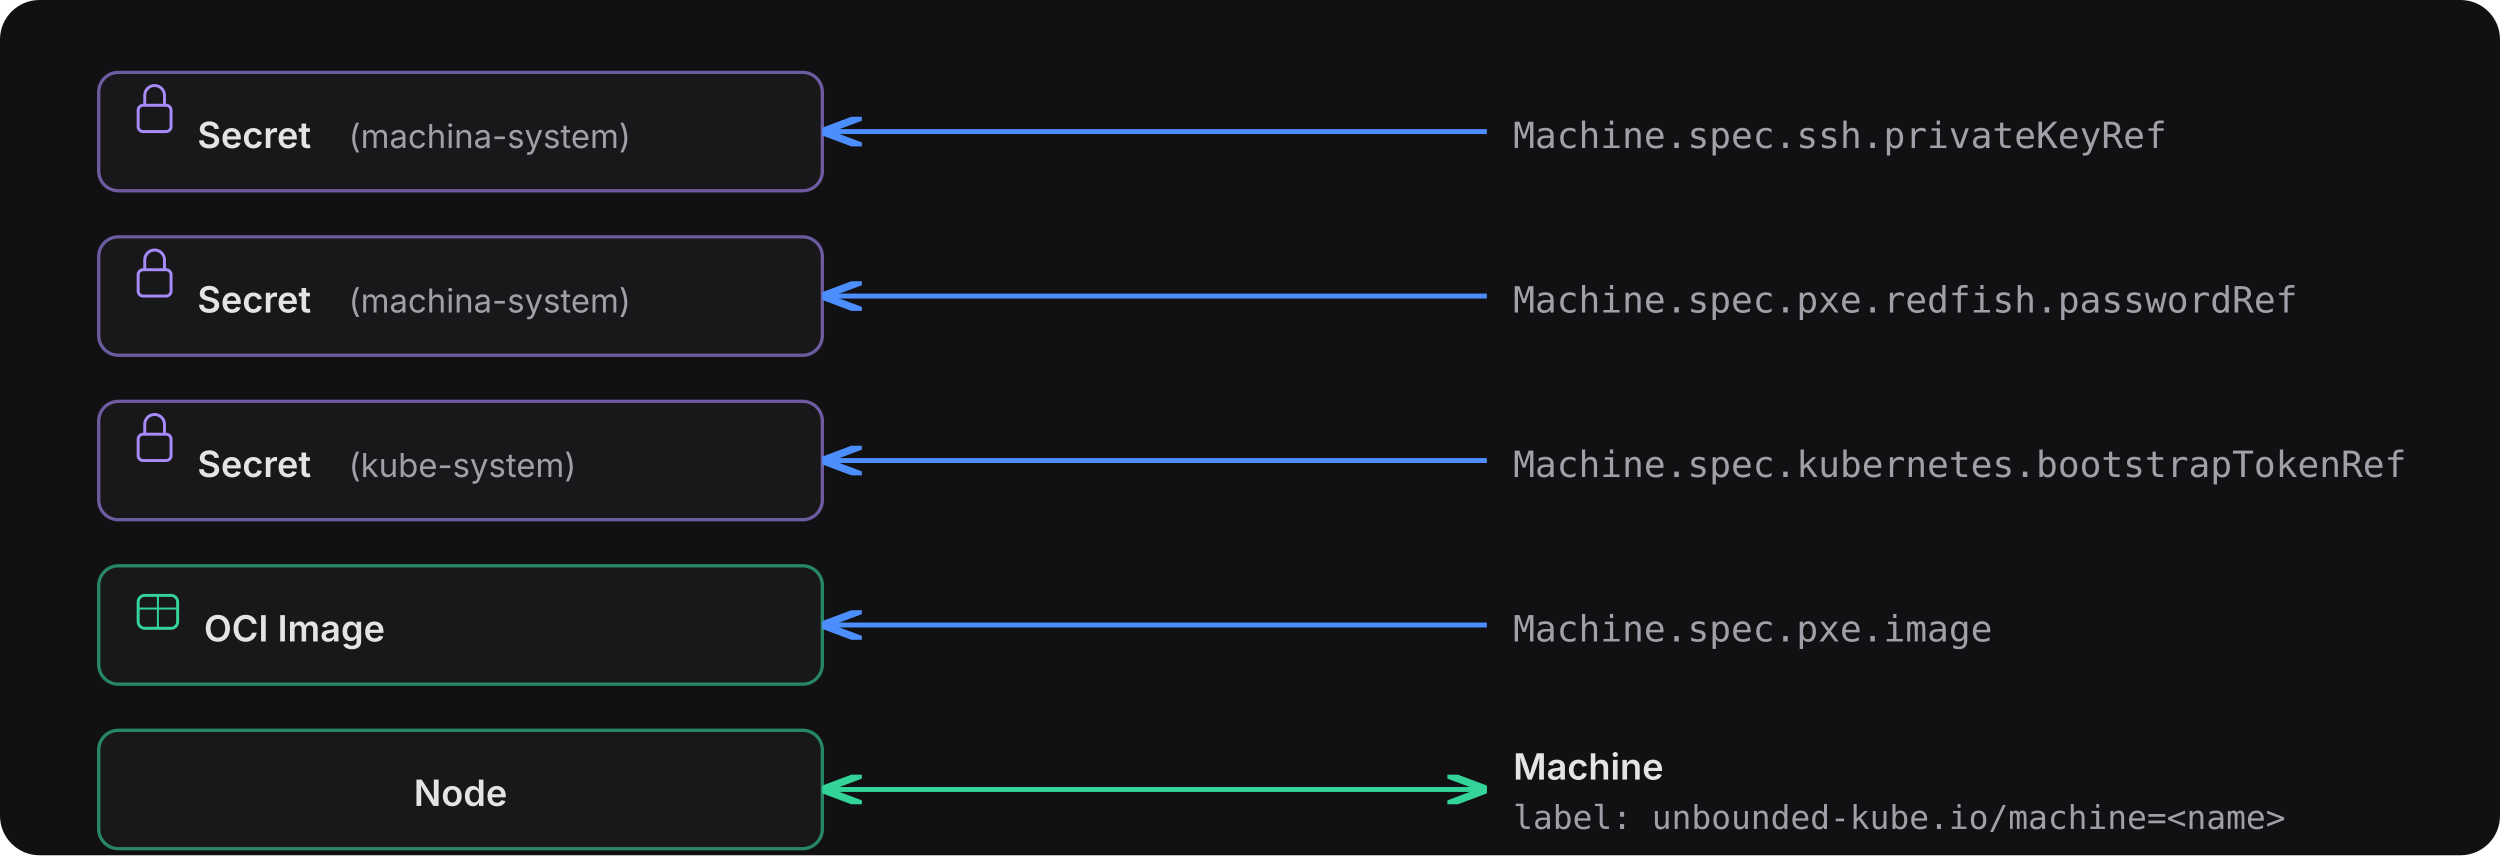
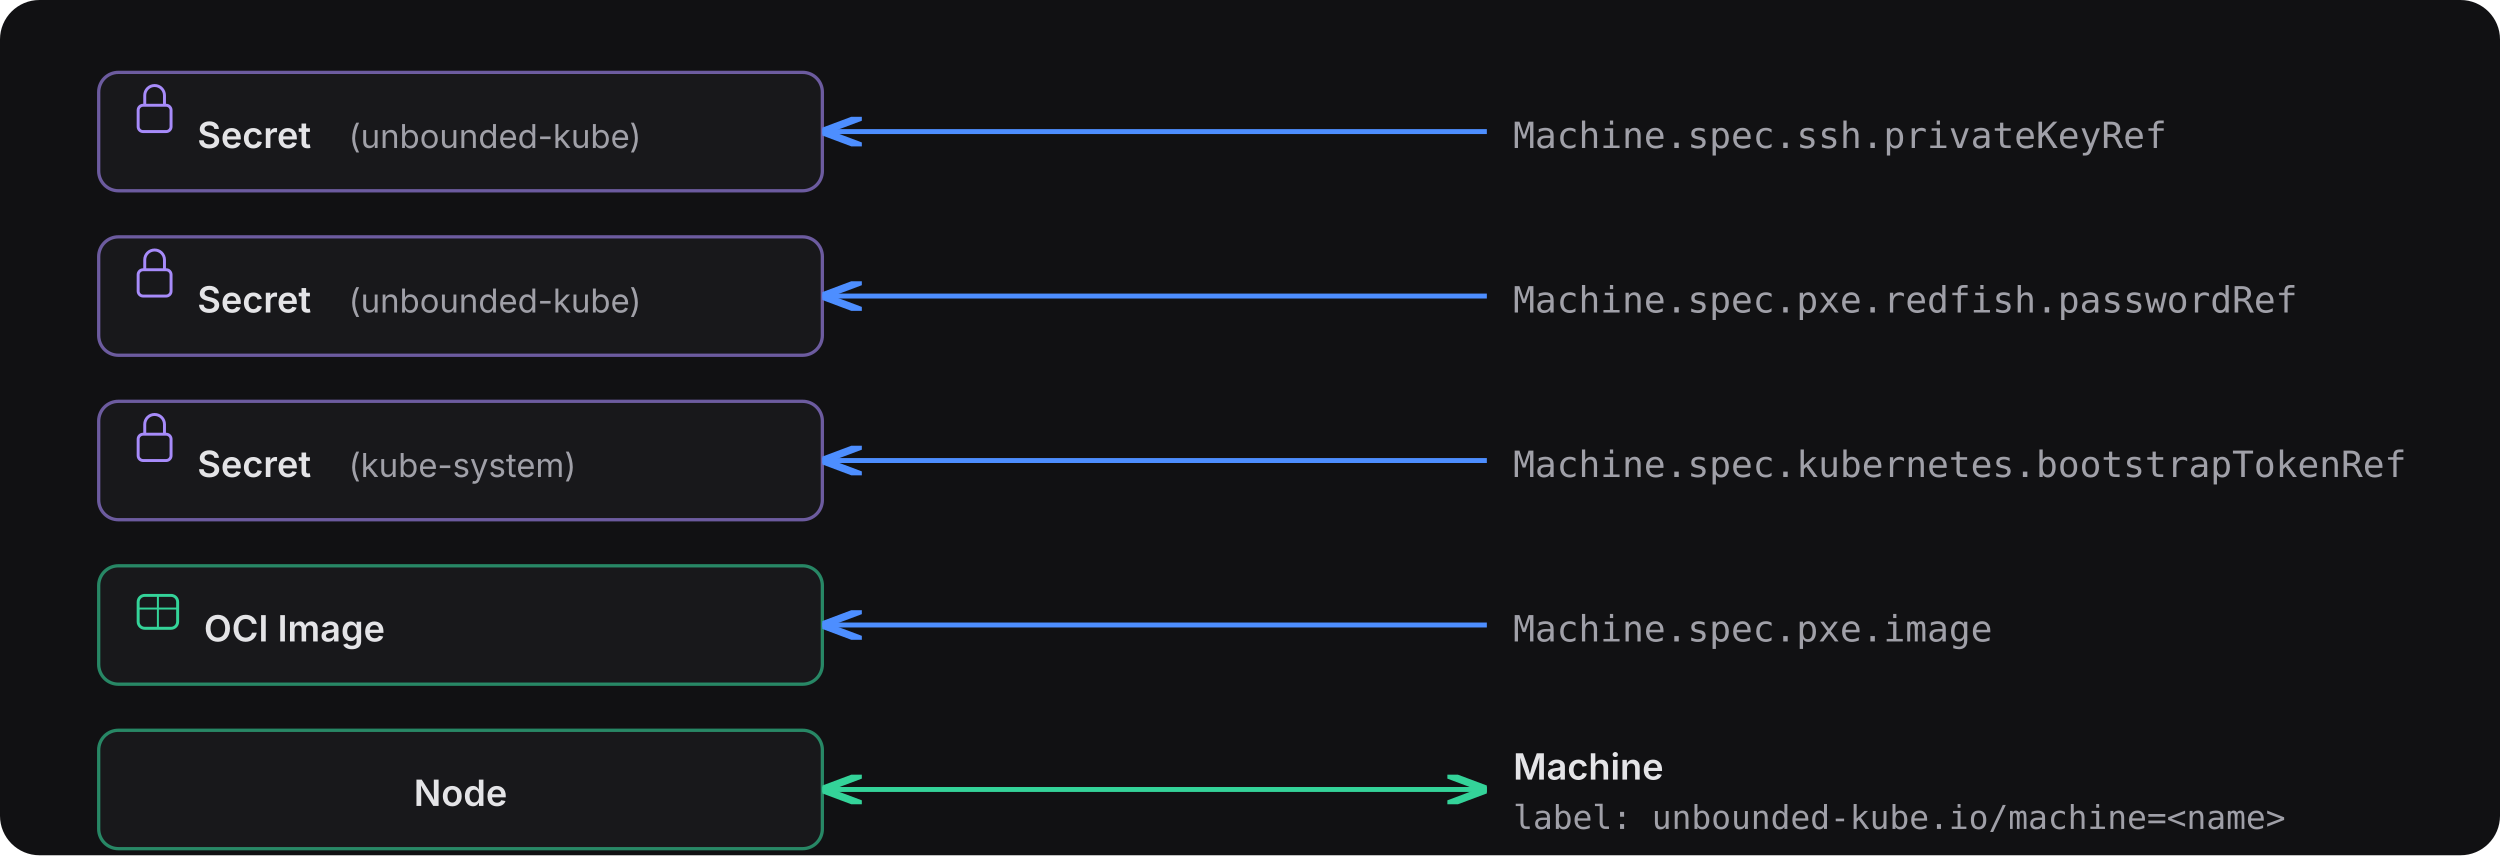
<svg xmlns="http://www.w3.org/2000/svg" viewBox="0 0 760 260" font-family="Inter, -apple-system, BlinkMacSystemFont, sans-serif">
  <defs>
    <marker id="arrowL" markerWidth="8" markerHeight="6" refX="0" refY="3" orient="auto">
      <path d="M8,0 L0,3 L8,6" fill="none" stroke="#4d8eff" stroke-width="1.5" />
    </marker>
    <marker id="arrowR" markerWidth="8" markerHeight="6" refX="8" refY="3" orient="auto">
      <path d="M0,0 L8,3 L0,6" fill="none" stroke="#4d8eff" stroke-width="1.5" />
    </marker>
    <marker id="arrowBiL" markerWidth="8" markerHeight="6" refX="0" refY="3" orient="auto">
      <path d="M8,0 L0,3 L8,6" fill="none" stroke="#34d399" stroke-width="1.5" />
    </marker>
    <marker id="arrowBiR" markerWidth="8" markerHeight="6" refX="8" refY="3" orient="auto">
      <path d="M0,0 L8,3 L0,6" fill="none" stroke="#34d399" stroke-width="1.5" />
    </marker>
  </defs>
  <rect width="760" height="260" rx="12" fill="#111113" />
  <rect x="30" y="22" width="220" height="36" rx="6" fill="#18181b" stroke="#a78bfa" stroke-width="1" stroke-opacity="0.6" />
  <rect x="42" y="32" width="10" height="8" rx="1.5" fill="none" stroke="#a78bfa" stroke-width="0.9" />
  <path d="M44,32 L44,29 A3,3 0 0,1 50,29 L50,32" fill="none" stroke="#a78bfa" stroke-width="0.9" />
  <text x="60" y="45" fill="#e4e4e7" font-size="11" font-weight="600">Secret</text>
-   <text x="106" y="45" fill="#a0a0a8" font-size="10">(machina-system)</text>
+   <text x="106" y="45" fill="#a0a0a8" font-size="10">(unbounded-kube)</text>
  <rect x="30" y="72" width="220" height="36" rx="6" fill="#18181b" stroke="#a78bfa" stroke-width="1" stroke-opacity="0.6" />
  <rect x="42" y="82" width="10" height="8" rx="1.5" fill="none" stroke="#a78bfa" stroke-width="0.9" />
  <path d="M44,82 L44,79 A3,3 0 0,1 50,79 L50,82" fill="none" stroke="#a78bfa" stroke-width="0.9" />
  <text x="60" y="95" fill="#e4e4e7" font-size="11" font-weight="600">Secret</text>
-   <text x="106" y="95" fill="#a0a0a8" font-size="10">(machina-system)</text>
+   <text x="106" y="95" fill="#a0a0a8" font-size="10">(unbounded-kube)</text>
  <rect x="30" y="122" width="220" height="36" rx="6" fill="#18181b" stroke="#a78bfa" stroke-width="1" stroke-opacity="0.6" />
  <rect x="42" y="132" width="10" height="8" rx="1.5" fill="none" stroke="#a78bfa" stroke-width="0.9" />
  <path d="M44,132 L44,129 A3,3 0 0,1 50,129 L50,132" fill="none" stroke="#a78bfa" stroke-width="0.9" />
  <text x="60" y="145" fill="#e4e4e7" font-size="11" font-weight="600">Secret</text>
  <text x="106" y="145" fill="#a0a0a8" font-size="10">(kube-system)</text>
  <rect x="30" y="172" width="220" height="36" rx="6" fill="#18181b" stroke="#34d399" stroke-width="1" stroke-opacity="0.6" />
  <rect x="42" y="181" width="12" height="10" rx="2" fill="none" stroke="#34d399" stroke-width="0.9" />
  <line x1="42" y1="185" x2="54" y2="185" stroke="#34d399" stroke-width="0.6" />
  <line x1="48" y1="181" x2="48" y2="191" stroke="#34d399" stroke-width="0.6" />
  <text x="62" y="195" fill="#e4e4e7" font-size="11" font-weight="600">OCI Image</text>
  <rect x="30" y="222" width="220" height="36" rx="6" fill="#18181b" stroke="#34d399" stroke-width="1" stroke-opacity="0.6" />
  <text x="140" y="245" text-anchor="middle" fill="#e4e4e7" font-size="11" font-weight="600">Node</text>
  <text x="460" y="45" fill="#a0a0a8" font-size="11" font-family="'SF Mono', 'Fira Code', monospace">Machine.spec.ssh.privateKeyRef</text>
  <text x="460" y="95" fill="#a0a0a8" font-size="11" font-family="'SF Mono', 'Fira Code', monospace">Machine.spec.pxe.redfish.passwordRef</text>
  <text x="460" y="145" fill="#a0a0a8" font-size="11" font-family="'SF Mono', 'Fira Code', monospace">Machine.spec.kubernetes.bootstrapTokenRef</text>
  <text x="460" y="195" fill="#a0a0a8" font-size="11" font-family="'SF Mono', 'Fira Code', monospace">Machine.spec.pxe.image</text>
  <line x1="250" y1="40" x2="452" y2="40" stroke="#4d8eff" stroke-width="1.5" marker-start="url(#arrowL)" />
  <line x1="250" y1="90" x2="452" y2="90" stroke="#4d8eff" stroke-width="1.5" marker-start="url(#arrowL)" />
  <line x1="250" y1="140" x2="452" y2="140" stroke="#4d8eff" stroke-width="1.5" marker-start="url(#arrowL)" />
  <line x1="250" y1="190" x2="452" y2="190" stroke="#4d8eff" stroke-width="1.5" marker-start="url(#arrowL)" />
  <line x1="250" y1="240" x2="452" y2="240" stroke="#34d399" stroke-width="1.5" marker-start="url(#arrowBiL)" marker-end="url(#arrowBiR)" />
  <text x="460" y="237" fill="#e4e4e7" font-size="11" font-weight="600">Machine</text>
  <text x="460" y="252" fill="#a0a0a8" font-size="10" font-family="'SF Mono', 'Fira Code', monospace">label: unbounded-kube.io/machine=&lt;name&gt;</text>
</svg>
